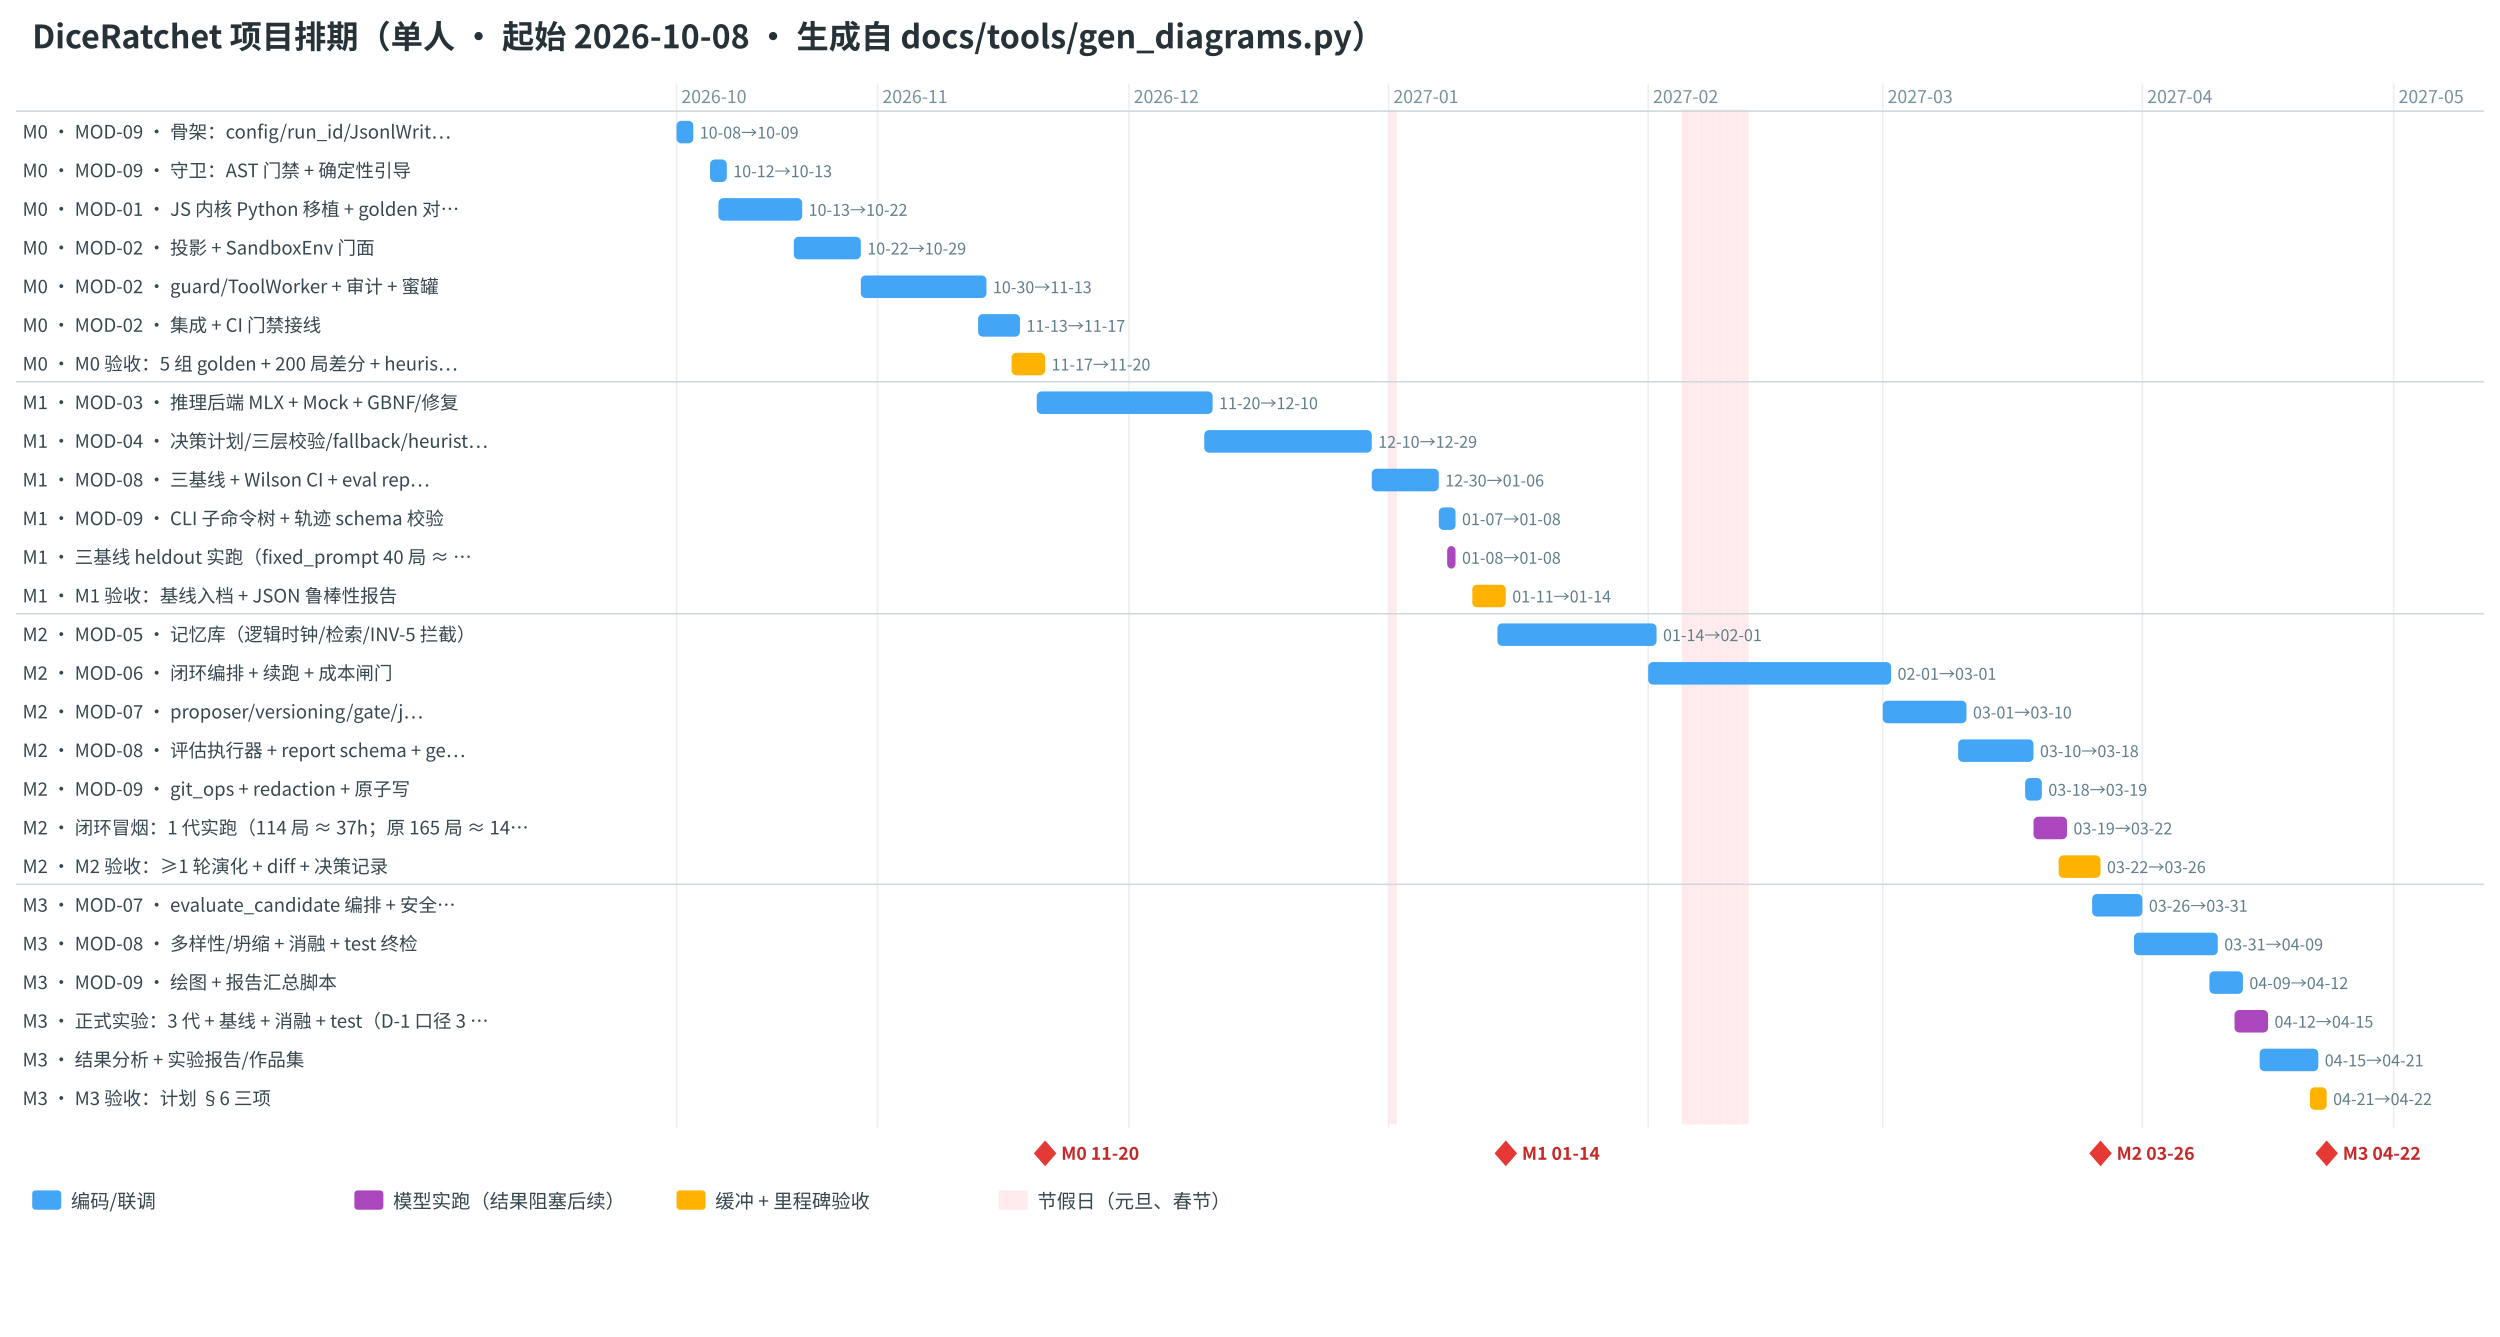
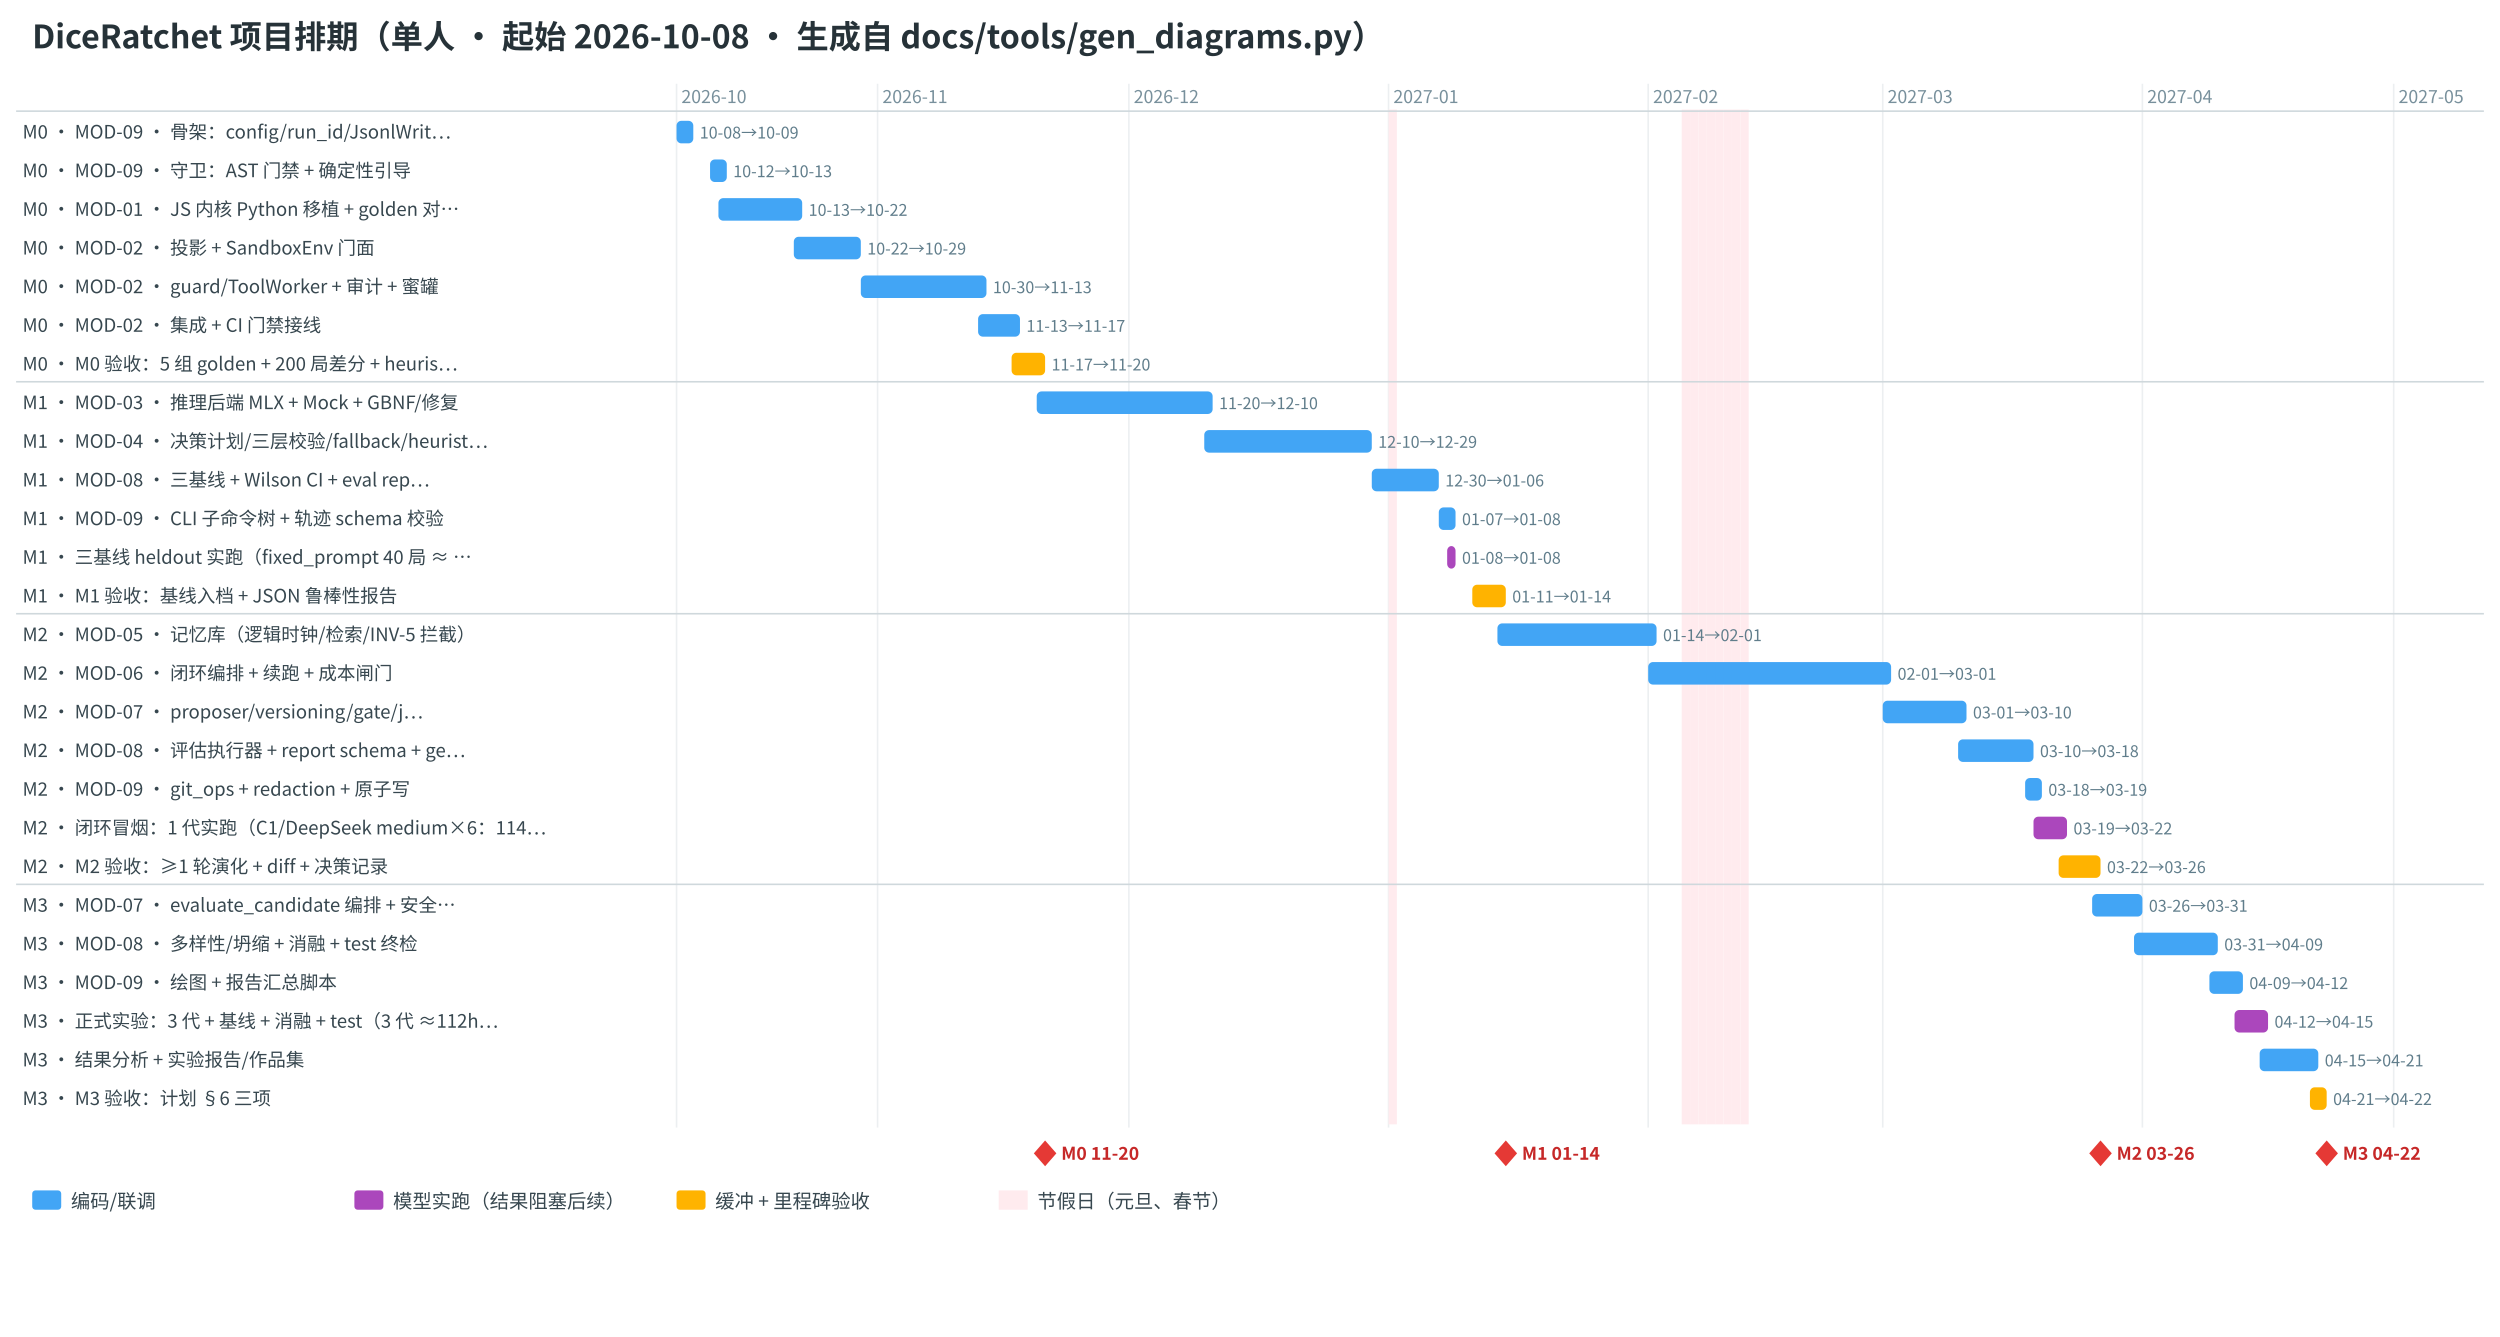
<svg xmlns="http://www.w3.org/2000/svg" width="1552" height="830" viewBox="0 0 1552 830" font-family="PingFang SC, Hiragino Sans GB, Noto Sans CJK SC, Microsoft YaHei, sans-serif">
  <rect width="1552" height="830" fill="#fff" />
  <text x="20" y="30" font-size="20" font-weight="700" fill="#263238">DiceRatchet 项目排期（单人 · 起始 2026-10-08 · 生成自 docs/tools/gen_diagrams.py）</text>
  <line x1="420.0" y1="52" x2="420.0" y2="700" stroke="#eceff1" />
  <text x="423.0" y="64" font-size="11" fill="#78909c">2026-10</text>
  <line x1="544.8" y1="52" x2="544.8" y2="700" stroke="#eceff1" />
  <text x="547.8" y="64" font-size="11" fill="#78909c">2026-11</text>
  <line x1="700.8" y1="52" x2="700.8" y2="700" stroke="#eceff1" />
  <text x="703.8" y="64" font-size="11" fill="#78909c">2026-12</text>
  <line x1="862.0" y1="52" x2="862.0" y2="700" stroke="#eceff1" />
  <text x="865.0" y="64" font-size="11" fill="#78909c">2027-01</text>
  <line x1="1023.2" y1="52" x2="1023.2" y2="700" stroke="#eceff1" />
  <text x="1026.2" y="64" font-size="11" fill="#78909c">2027-02</text>
  <line x1="1168.8" y1="52" x2="1168.8" y2="700" stroke="#eceff1" />
  <text x="1171.8" y="64" font-size="11" fill="#78909c">2027-03</text>
  <line x1="1330.0" y1="52" x2="1330.0" y2="700" stroke="#eceff1" />
  <text x="1333.0" y="64" font-size="11" fill="#78909c">2027-04</text>
  <line x1="1486.0" y1="52" x2="1486.0" y2="700" stroke="#eceff1" />
  <text x="1489.0" y="64" font-size="11" fill="#78909c">2027-05</text>
  <rect x="862.0" y="68" width="5.2" height="630" fill="#ffebee" />
  <rect x="1044.0" y="68" width="5.2" height="630" fill="#ffebee" />
  <rect x="1049.2" y="68" width="5.2" height="630" fill="#ffebee" />
  <rect x="1054.4" y="68" width="5.2" height="630" fill="#ffebee" />
  <rect x="1059.6" y="68" width="5.2" height="630" fill="#ffebee" />
  <rect x="1064.8" y="68" width="5.2" height="630" fill="#ffebee" />
  <rect x="1070.0" y="68" width="5.2" height="630" fill="#ffebee" />
  <rect x="1075.2" y="68" width="5.2" height="630" fill="#ffebee" />
  <rect x="1080.4" y="68" width="5.2" height="630" fill="#ffebee" />
  <line x1="10" y1="69" x2="1542" y2="69" stroke="#cfd8dc" />
  <text x="14" y="86" font-size="11.5" fill="#37474f">M0 · MOD-09 · 骨架：config/run_id/JsonlWrit…</text>
  <rect x="420.0" y="75" width="10.4" height="14" rx="3" fill="#42a5f5" />
  <text x="434.4" y="86" font-size="10" fill="#607d8b">10-08→10-09</text>
  <text x="14" y="110" font-size="11.5" fill="#37474f">M0 · MOD-09 · 守卫：AST 门禁 + 确定性引导</text>
  <rect x="440.8" y="99" width="10.4" height="14" rx="3" fill="#42a5f5" />
  <text x="455.2" y="110" font-size="10" fill="#607d8b">10-12→10-13</text>
  <text x="14" y="134" font-size="11.5" fill="#37474f">M0 · MOD-01 · JS 内核 Python 移植 + golden 对…</text>
  <rect x="446.0" y="123" width="52.0" height="14" rx="3" fill="#42a5f5" />
  <text x="502.0" y="134" font-size="10" fill="#607d8b">10-13→10-22</text>
  <text x="14" y="158" font-size="11.5" fill="#37474f">M0 · MOD-02 · 投影 + SandboxEnv 门面</text>
  <rect x="492.8" y="147" width="41.6" height="14" rx="3" fill="#42a5f5" />
  <text x="538.4" y="158" font-size="10" fill="#607d8b">10-22→10-29</text>
  <text x="14" y="182" font-size="11.5" fill="#37474f">M0 · MOD-02 · guard/ToolWorker + 审计 + 蜜罐</text>
  <rect x="534.4" y="171" width="78.0" height="14" rx="3" fill="#42a5f5" />
  <text x="616.4" y="182" font-size="10" fill="#607d8b">10-30→11-13</text>
  <text x="14" y="206" font-size="11.5" fill="#37474f">M0 · MOD-02 · 集成 + CI 门禁接线</text>
  <rect x="607.2" y="195" width="26.0" height="14" rx="3" fill="#42a5f5" />
  <text x="637.2" y="206" font-size="10" fill="#607d8b">11-13→11-17</text>
  <text x="14" y="230" font-size="11.5" fill="#37474f">M0 · M0 验收：5 组 golden + 200 局差分 + heuris…</text>
  <rect x="628.0" y="219" width="20.8" height="14" rx="3" fill="#ffb300" />
  <text x="652.8" y="230" font-size="10" fill="#607d8b">11-17→11-20</text>
  <line x1="10" y1="237" x2="1542" y2="237" stroke="#cfd8dc" />
  <text x="14" y="254" font-size="11.5" fill="#37474f">M1 · MOD-03 · 推理后端 MLX + Mock + GBNF/修复</text>
  <rect x="643.6" y="243" width="109.2" height="14" rx="3" fill="#42a5f5" />
  <text x="756.8" y="254" font-size="10" fill="#607d8b">11-20→12-10</text>
  <text x="14" y="278" font-size="11.5" fill="#37474f">M1 · MOD-04 · 决策计划/三层校验/fallback/heurist…</text>
  <rect x="747.6" y="267" width="104.0" height="14" rx="3" fill="#42a5f5" />
  <text x="855.6" y="278" font-size="10" fill="#607d8b">12-10→12-29</text>
  <text x="14" y="302" font-size="11.5" fill="#37474f">M1 · MOD-08 · 三基线 + Wilson CI + eval rep…</text>
  <rect x="851.6" y="291" width="41.6" height="14" rx="3" fill="#42a5f5" />
  <text x="897.2" y="302" font-size="10" fill="#607d8b">12-30→01-06</text>
  <text x="14" y="326" font-size="11.5" fill="#37474f">M1 · MOD-09 · CLI 子命令树 + 轨迹 schema 校验</text>
  <rect x="893.2" y="315" width="10.4" height="14" rx="3" fill="#42a5f5" />
  <text x="907.6" y="326" font-size="10" fill="#607d8b">01-07→01-08</text>
  <text x="14" y="350" font-size="11.5" fill="#37474f">M1 · 三基线 heldout 实跑（fixed_prompt 40 局 ≈ …</text>
  <rect x="898.4" y="339" width="5.2" height="14" rx="3" fill="#ab47bc" />
  <text x="907.6" y="350" font-size="10" fill="#607d8b">01-08→01-08</text>
  <text x="14" y="374" font-size="11.5" fill="#37474f">M1 · M1 验收：基线入档 + JSON 鲁棒性报告</text>
  <rect x="914.0" y="363" width="20.8" height="14" rx="3" fill="#ffb300" />
  <text x="938.8" y="374" font-size="10" fill="#607d8b">01-11→01-14</text>
  <line x1="10" y1="381" x2="1542" y2="381" stroke="#cfd8dc" />
  <text x="14" y="398" font-size="11.5" fill="#37474f">M2 · MOD-05 · 记忆库（逻辑时钟/检索/INV-5 拦截）</text>
  <rect x="929.6" y="387" width="98.8" height="14" rx="3" fill="#42a5f5" />
  <text x="1032.4" y="398" font-size="10" fill="#607d8b">01-14→02-01</text>
  <text x="14" y="422" font-size="11.5" fill="#37474f">M2 · MOD-06 · 闭环编排 + 续跑 + 成本闸门</text>
  <rect x="1023.2" y="411" width="150.8" height="14" rx="3" fill="#42a5f5" />
  <text x="1178.0" y="422" font-size="10" fill="#607d8b">02-01→03-01</text>
  <text x="14" y="446" font-size="11.5" fill="#37474f">M2 · MOD-07 · proposer/versioning/gate/j…</text>
  <rect x="1168.8" y="435" width="52.0" height="14" rx="3" fill="#42a5f5" />
  <text x="1224.8" y="446" font-size="10" fill="#607d8b">03-01→03-10</text>
  <text x="14" y="470" font-size="11.5" fill="#37474f">M2 · MOD-08 · 评估执行器 + report schema + ge…</text>
  <rect x="1215.6" y="459" width="46.8" height="14" rx="3" fill="#42a5f5" />
  <text x="1266.4" y="470" font-size="10" fill="#607d8b">03-10→03-18</text>
  <text x="14" y="494" font-size="11.5" fill="#37474f">M2 · MOD-09 · git_ops + redaction + 原子写</text>
  <rect x="1257.2" y="483" width="10.4" height="14" rx="3" fill="#42a5f5" />
  <text x="1271.6" y="494" font-size="10" fill="#607d8b">03-18→03-19</text>
-   <text x="14" y="518" font-size="11.5" fill="#37474f">M2 · 闭环冒烟：1 代实跑（114 局 ≈ 37h；原 165 局 ≈ 14…</text>
+   <text x="14" y="518" font-size="11.5" fill="#37474f">M2 · 闭环冒烟：1 代实跑（C1/DeepSeek medium×6：114…</text>
  <rect x="1262.4" y="507" width="20.8" height="14" rx="3" fill="#ab47bc" />
  <text x="1287.2" y="518" font-size="10" fill="#607d8b">03-19→03-22</text>
  <text x="14" y="542" font-size="11.5" fill="#37474f">M2 · M2 验收：≥1 轮演化 + diff + 决策记录</text>
  <rect x="1278.0" y="531" width="26.0" height="14" rx="3" fill="#ffb300" />
  <text x="1308.0" y="542" font-size="10" fill="#607d8b">03-22→03-26</text>
  <line x1="10" y1="549" x2="1542" y2="549" stroke="#cfd8dc" />
  <text x="14" y="566" font-size="11.5" fill="#37474f">M3 · MOD-07 · evaluate_candidate 编排 + 安全…</text>
  <rect x="1298.8" y="555" width="31.2" height="14" rx="3" fill="#42a5f5" />
  <text x="1334.0" y="566" font-size="10" fill="#607d8b">03-26→03-31</text>
  <text x="14" y="590" font-size="11.5" fill="#37474f">M3 · MOD-08 · 多样性/坍缩 + 消融 + test 终检</text>
  <rect x="1324.8" y="579" width="52.0" height="14" rx="3" fill="#42a5f5" />
  <text x="1380.8" y="590" font-size="10" fill="#607d8b">03-31→04-09</text>
  <text x="14" y="614" font-size="11.5" fill="#37474f">M3 · MOD-09 · 绘图 + 报告汇总脚本</text>
  <rect x="1371.6" y="603" width="20.8" height="14" rx="3" fill="#42a5f5" />
  <text x="1396.4" y="614" font-size="10" fill="#607d8b">04-09→04-12</text>
-   <text x="14" y="638" font-size="11.5" fill="#37474f">M3 · 正式实验：3 代 + 基线 + 消融 + test（D-1 口径 3 …</text>
+   <text x="14" y="638" font-size="11.5" fill="#37474f">M3 · 正式实验：3 代 + 基线 + 消融 + test（3 代 ≈112h…</text>
  <rect x="1387.2" y="627" width="20.8" height="14" rx="3" fill="#ab47bc" />
  <text x="1412.0" y="638" font-size="10" fill="#607d8b">04-12→04-15</text>
  <text x="14" y="662" font-size="11.5" fill="#37474f">M3 · 结果分析 + 实验报告/作品集</text>
  <rect x="1402.8" y="651" width="36.4" height="14" rx="3" fill="#42a5f5" />
  <text x="1443.2" y="662" font-size="10" fill="#607d8b">04-15→04-21</text>
  <text x="14" y="686" font-size="11.5" fill="#37474f">M3 · M3 验收：计划 §6 三项</text>
  <rect x="1434.0" y="675" width="10.4" height="14" rx="3" fill="#ffb300" />
  <text x="1448.4" y="686" font-size="10" fill="#607d8b">04-21→04-22</text>
  <path d="M648.8,708 l7,8 l-7,8 l-7,-8 z" fill="#e53935" />
  <text x="658.8" y="720" font-size="11" fill="#c62828" font-weight="700">M0 11-20</text>
  <path d="M934.8,708 l7,8 l-7,8 l-7,-8 z" fill="#e53935" />
  <text x="944.8" y="720" font-size="11" fill="#c62828" font-weight="700">M1 01-14</text>
  <path d="M1304.0,708 l7,8 l-7,8 l-7,-8 z" fill="#e53935" />
  <text x="1314.0" y="720" font-size="11" fill="#c62828" font-weight="700">M2 03-26</text>
  <path d="M1444.4,708 l7,8 l-7,8 l-7,-8 z" fill="#e53935" />
  <text x="1454.4" y="720" font-size="11" fill="#c62828" font-weight="700">M3 04-22</text>
  <rect x="20" y="739" width="18" height="12" rx="2" fill="#42a5f5" />
  <text x="44" y="750" font-size="12" fill="#37474f">编码/联调</text>
  <rect x="220" y="739" width="18" height="12" rx="2" fill="#ab47bc" />
  <text x="244" y="750" font-size="12" fill="#37474f">模型实跑（结果阻塞后续）</text>
  <rect x="420" y="739" width="18" height="12" rx="2" fill="#ffb300" />
  <text x="444" y="750" font-size="12" fill="#37474f">缓冲 + 里程碑验收</text>
  <rect x="620" y="739" width="18" height="12" fill="#ffebee" />
  <text x="644" y="750" font-size="12" fill="#37474f">节假日（元旦、春节）</text>
</svg>
